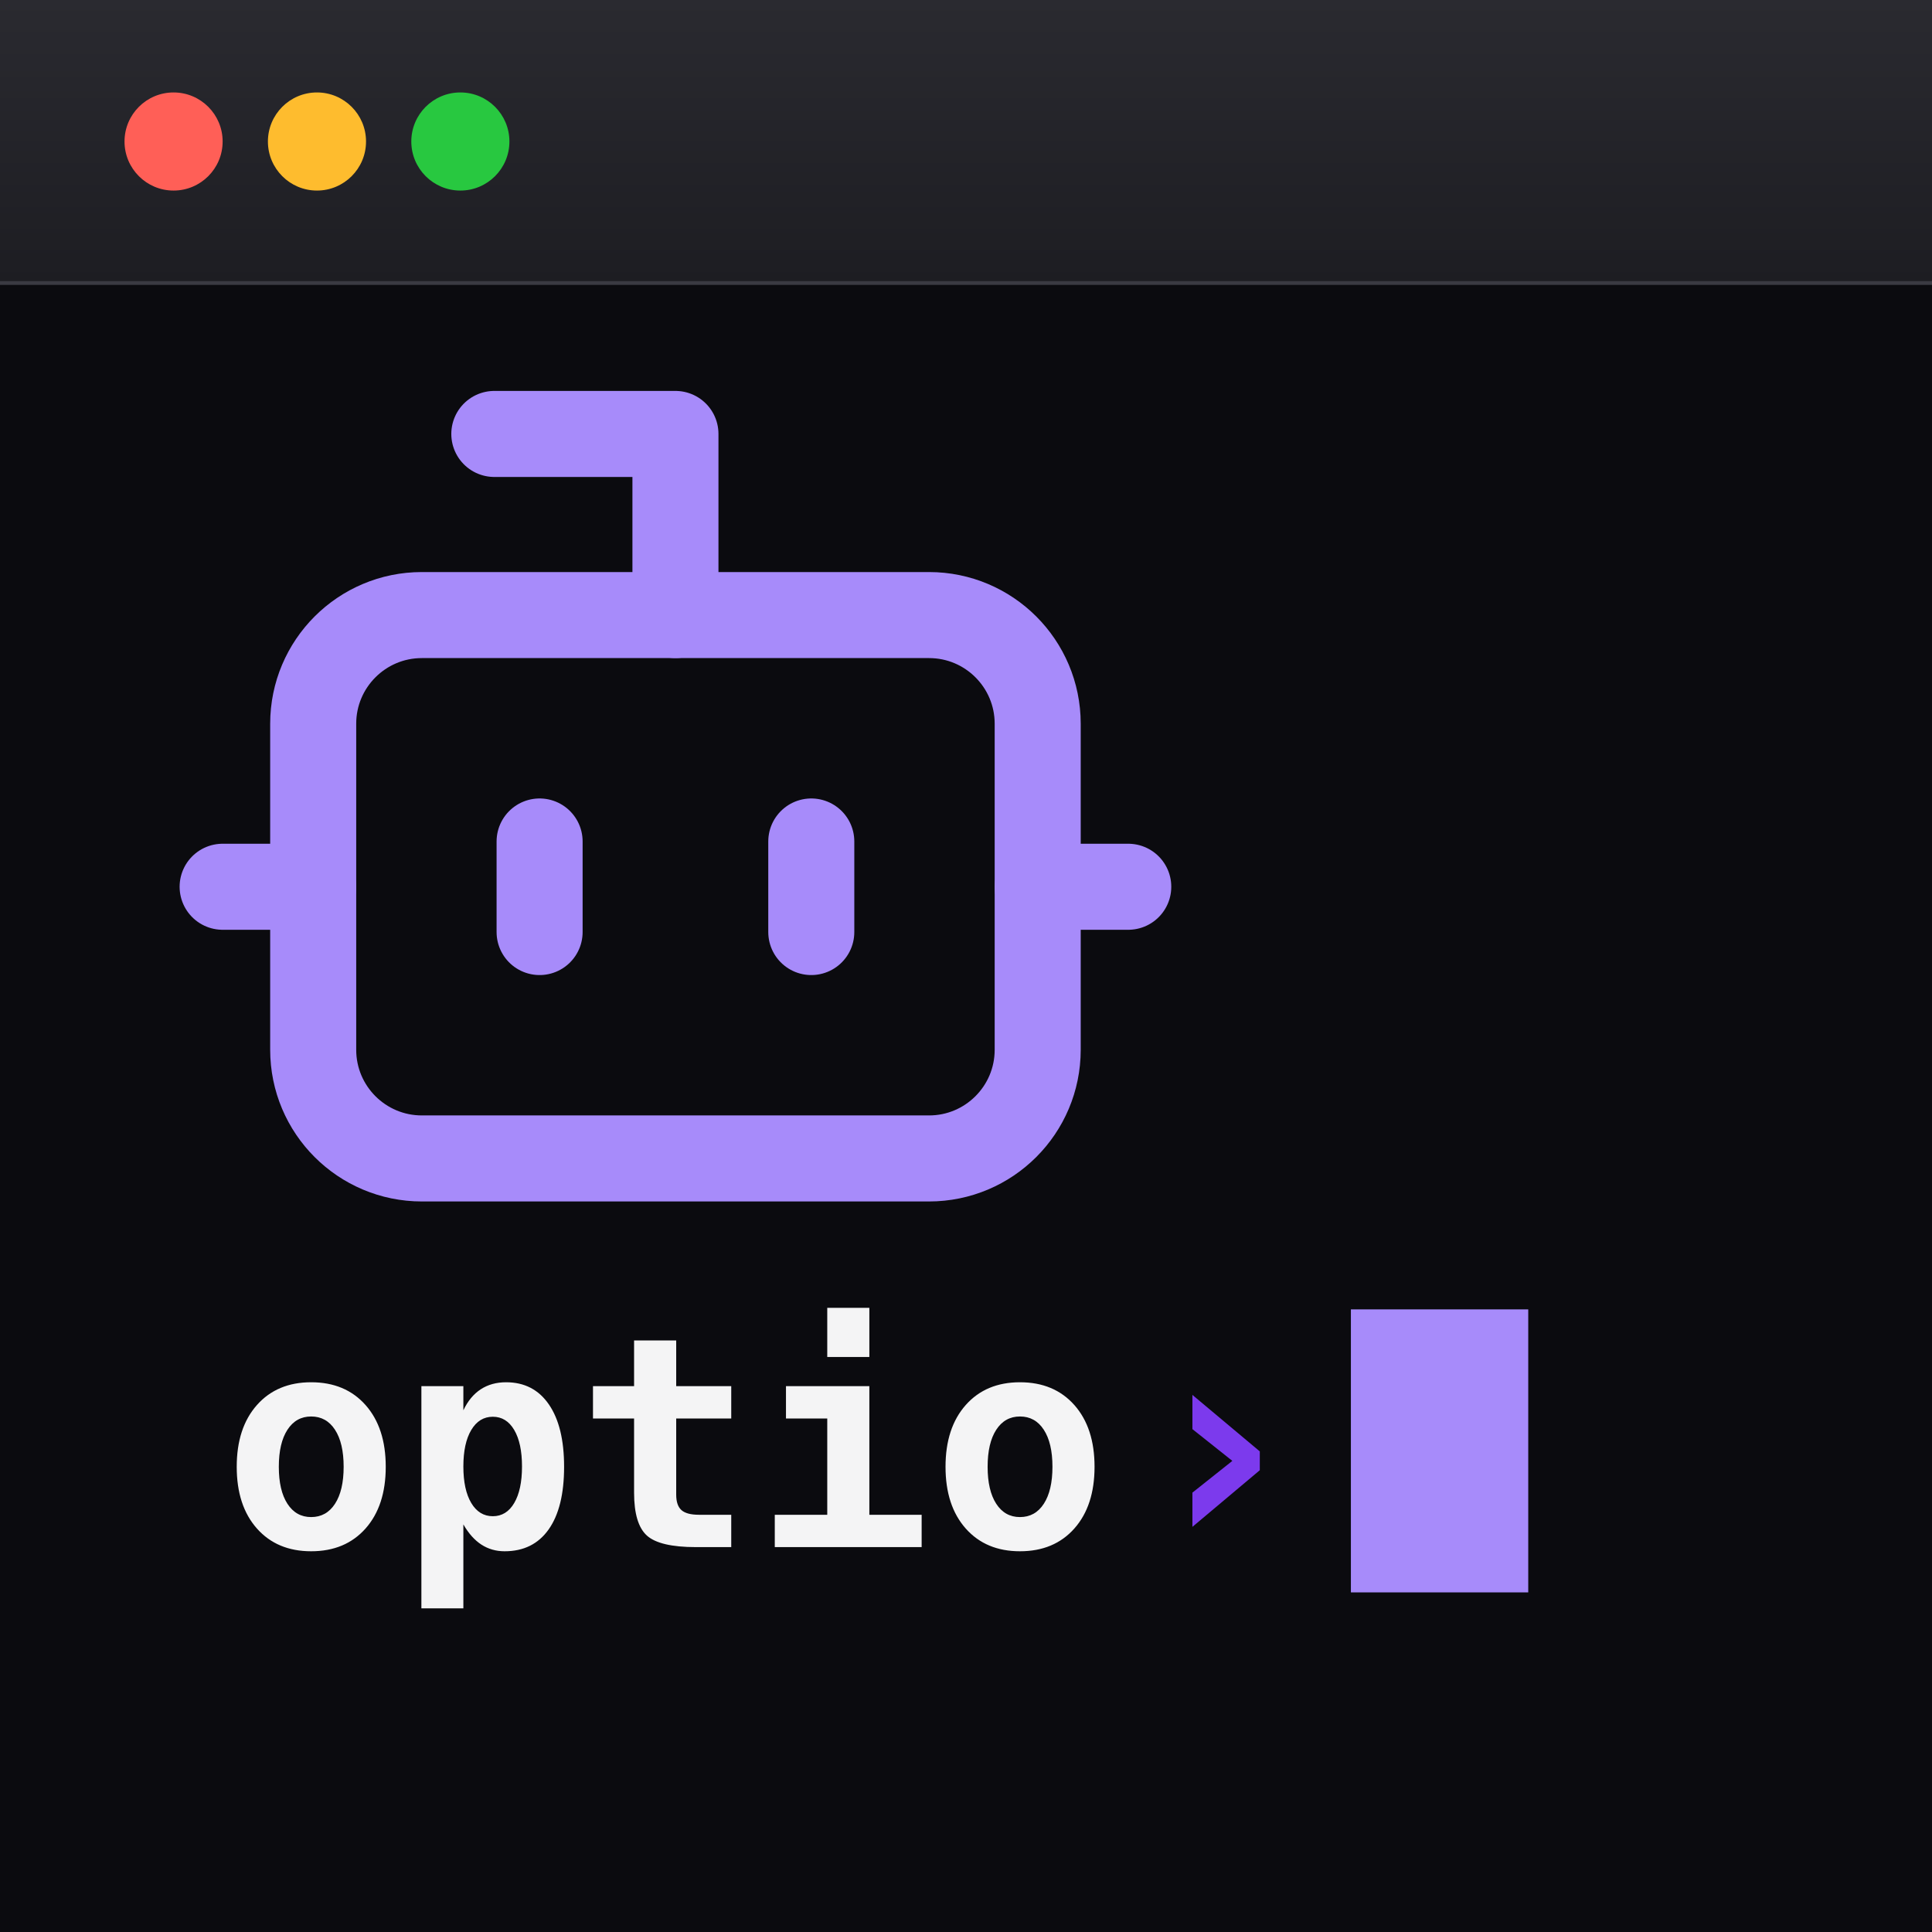
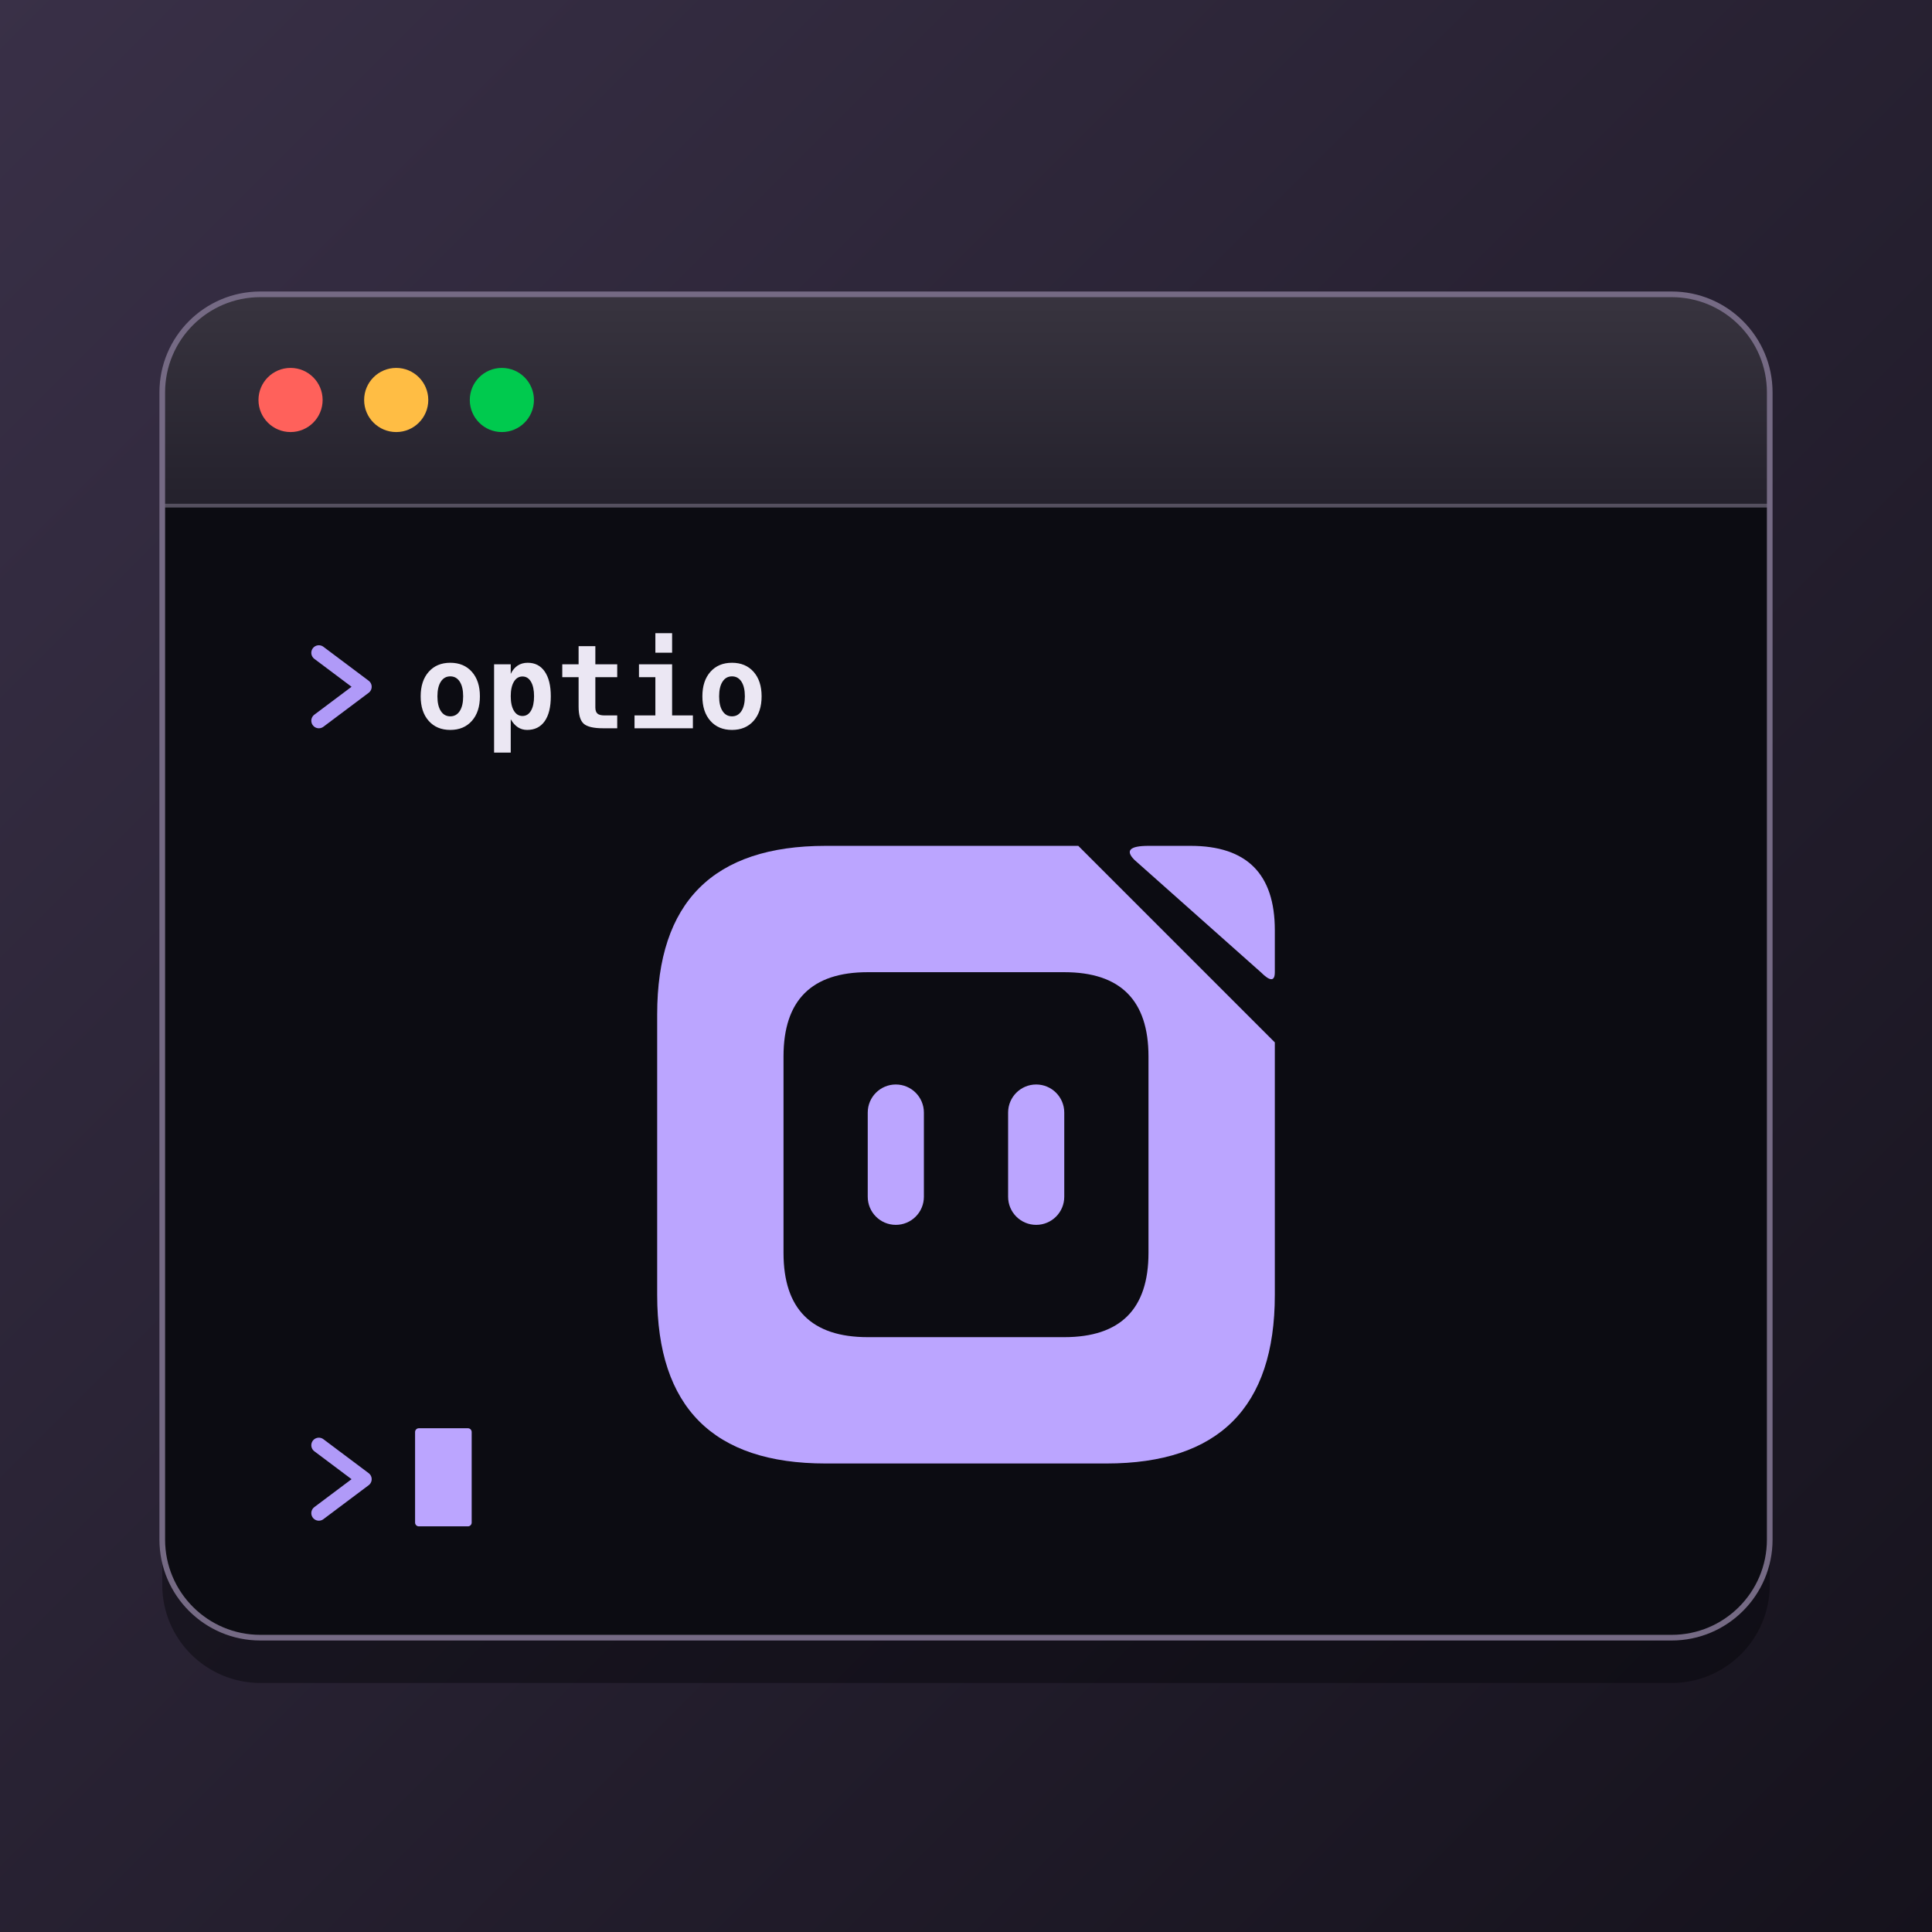
<svg xmlns="http://www.w3.org/2000/svg" width="1024" height="1024" viewBox="0 0 1024 1024">
  <defs>
-     <linearGradient id="bar" x1="0" y1="0" x2="0" y2="1">
-       <stop offset="0" stop-color="#2a2a30" />
-       <stop offset="1" stop-color="#1d1d22" />
+     <linearGradient id="bg" x2="1" y2="1">
+       <stop stop-color="#393047" />
+       <stop offset="1" stop-color="#15121c" />
    </linearGradient>
  </defs>
-   <rect width="1024" height="1024" fill="#0b0b0f" />
-   <rect width="1024" height="150" fill="url(#bar)" />
-   <rect y="149" width="1024" height="2" fill="#3a3a42" />
-   <circle cx="92" cy="75" r="26" fill="#ff5f57" />
-   <circle cx="168" cy="75" r="26" fill="#febc2e" />
-   <circle cx="244" cy="75" r="26" fill="#28c840" />
-   <g transform="translate(70 134) scale(24)" fill="none" stroke="#a78bfa" stroke-width="1.9" stroke-linecap="round" stroke-linejoin="round">
-     <path d="M12 8V4H8" />
-     <rect width="16" height="12" x="4" y="8" rx="2.4" />
-     <path d="M2 14h2" />
-     <path d="M20 14h2" />
-     <path d="M15 13v2" />
-     <path d="M9 13v2" />
+   <rect width="1024" height="1024" fill="url(#bg)" />
+   <defs>
+     <linearGradient id="chrome" x2="0" y2="1">
+       <stop stop-color="#38343f" />
+       <stop offset="1" stop-color="#24212c" />
+     </linearGradient>
+     <clipPath id="window">
+       <rect x="86" y="156" width="852" height="712" rx="52" />
+     </clipPath>
+   </defs>
+   <rect x="86" y="180" width="852" height="712" rx="52" fill="#050408" opacity="0.45" />
+   <g clip-path="url(#window)">
+     <rect x="86" y="156" width="852" height="712" fill="#0c0c12" />
+     <rect x="86" y="156" width="852" height="112" fill="url(#chrome)" />
+     <path d="M86 268H938" stroke="#55505f" stroke-width="2" />
+     <circle cx="154" cy="212" r="17" fill="#ff615b" />
+     <circle cx="210" cy="212" r="17" fill="#ffbd44" />
+     <circle cx="266" cy="212" r="17" fill="#00ca4e" />
+     <path d="M169 346L193 364L169 382" fill="none" stroke="#b09af8" stroke-width="8" stroke-linecap="round" stroke-linejoin="round" />
+     <text x="220" y="386" font-family="Menlo,monospace" font-size="62" font-weight="bold" fill="#ebe7f3">optio</text>
+     <g fill="#bba5ff" transform="translate(326 426) scale(3.72)">
+       <path fill-rule="evenodd" d="M30 6H66L94 34V70Q94 94 70 94H30Q6 94 6 70V30Q6 6 30 6ZM36 24Q24 24 24 36V64Q24 76 36 76H64Q76 76 76 64V36Q76 24 64 24Z" />
+       <path fill-rule="evenodd" d="M76 6H82Q94 6 94 18V24Q94 26 92 24L74 8Q72 6 76 6Z" />
+       <path fill-rule="evenodd" d="M40 40A4 4 0 0 1 44 44V56A4 4 0 0 1 36 56V44A4 4 0 0 1 40 40ZM60 40A4 4 0 0 1 64 44V56A4 4 0 0 1 56 56V44A4 4 0 0 1 60 40Z" />
+     </g>
+     <path d="M169 766L193 784L169 802" fill="none" stroke="#b09af8" stroke-width="8" stroke-linecap="round" stroke-linejoin="round" />
+     <rect x="220" y="757" width="30" height="52" rx="2" fill="#bba5ff" />
  </g>
-   <text x="118" y="820" font-family="Menlo, 'SF Mono', Monaco, monospace" font-size="156" font-weight="bold" fill="#f4f4f5">optio</text>
-   <text x="600" y="820" font-family="Menlo, 'SF Mono', Monaco, monospace" font-size="156" font-weight="bold" fill="#7c3aed">›</text>
-   <rect x="716" y="694" width="94" height="150" fill="#a78bfa" />
+   <rect x="86" y="156" width="852" height="712" rx="52" fill="none" stroke="#756a84" stroke-width="3" />
</svg>
